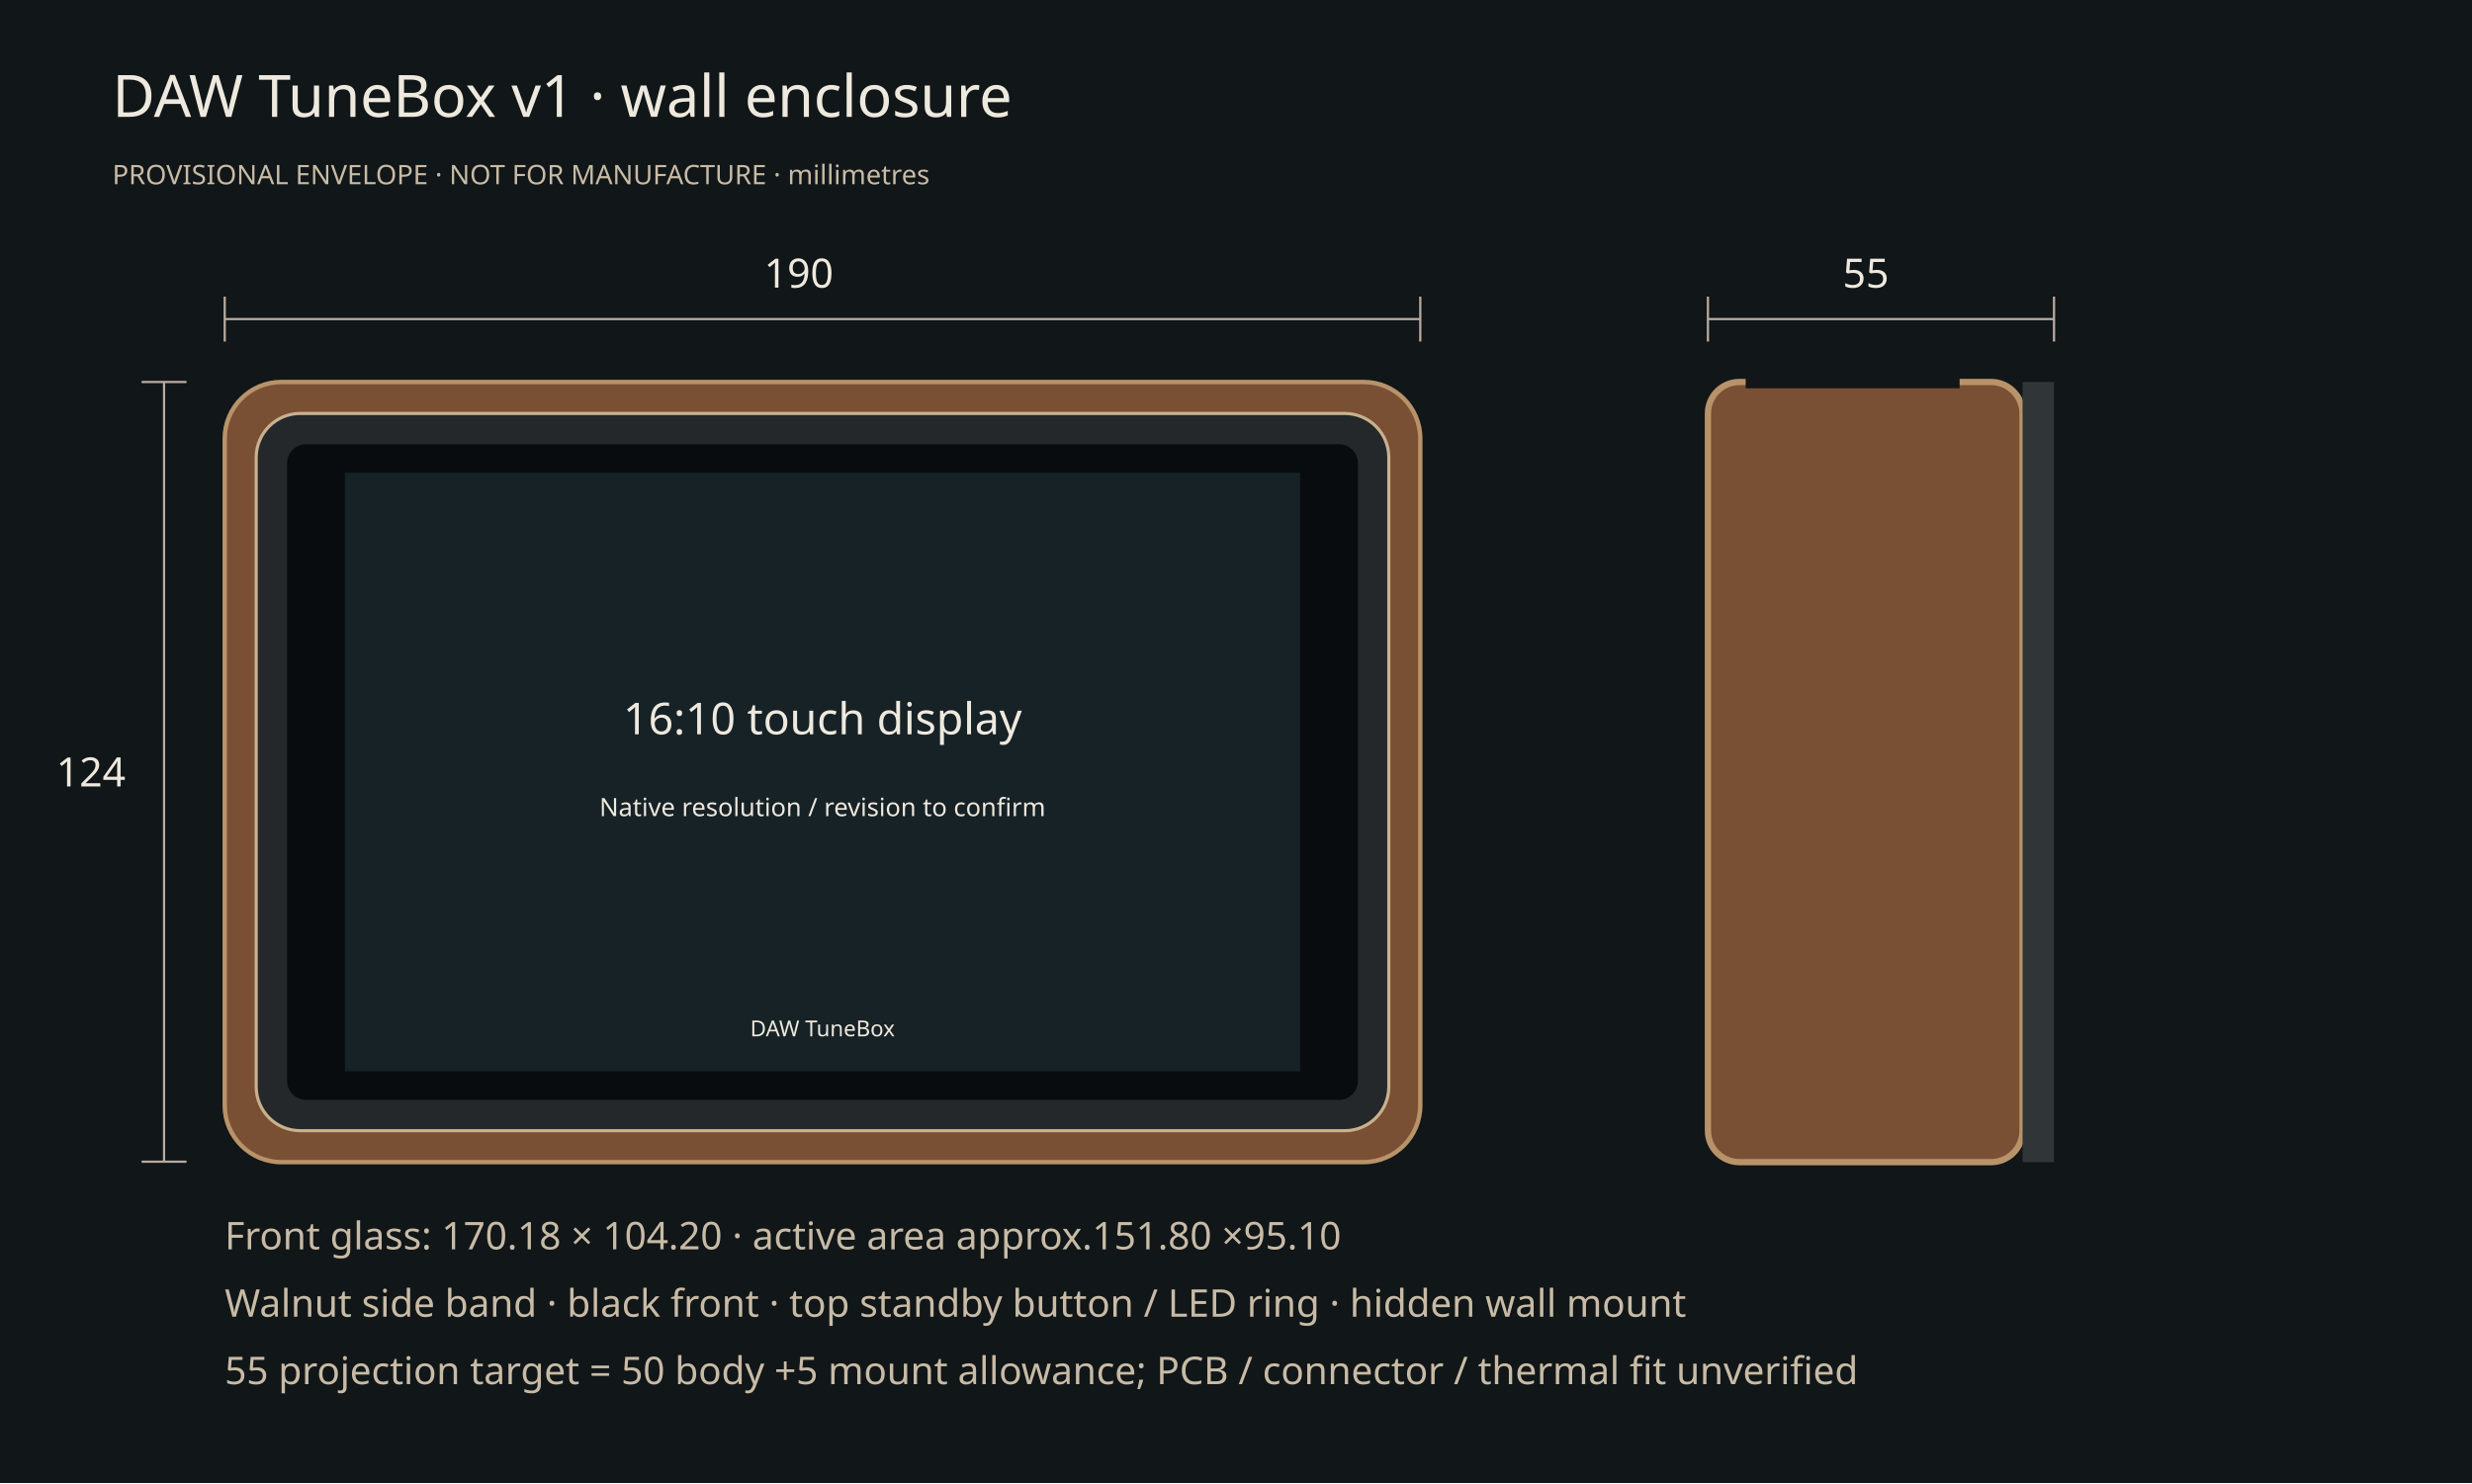
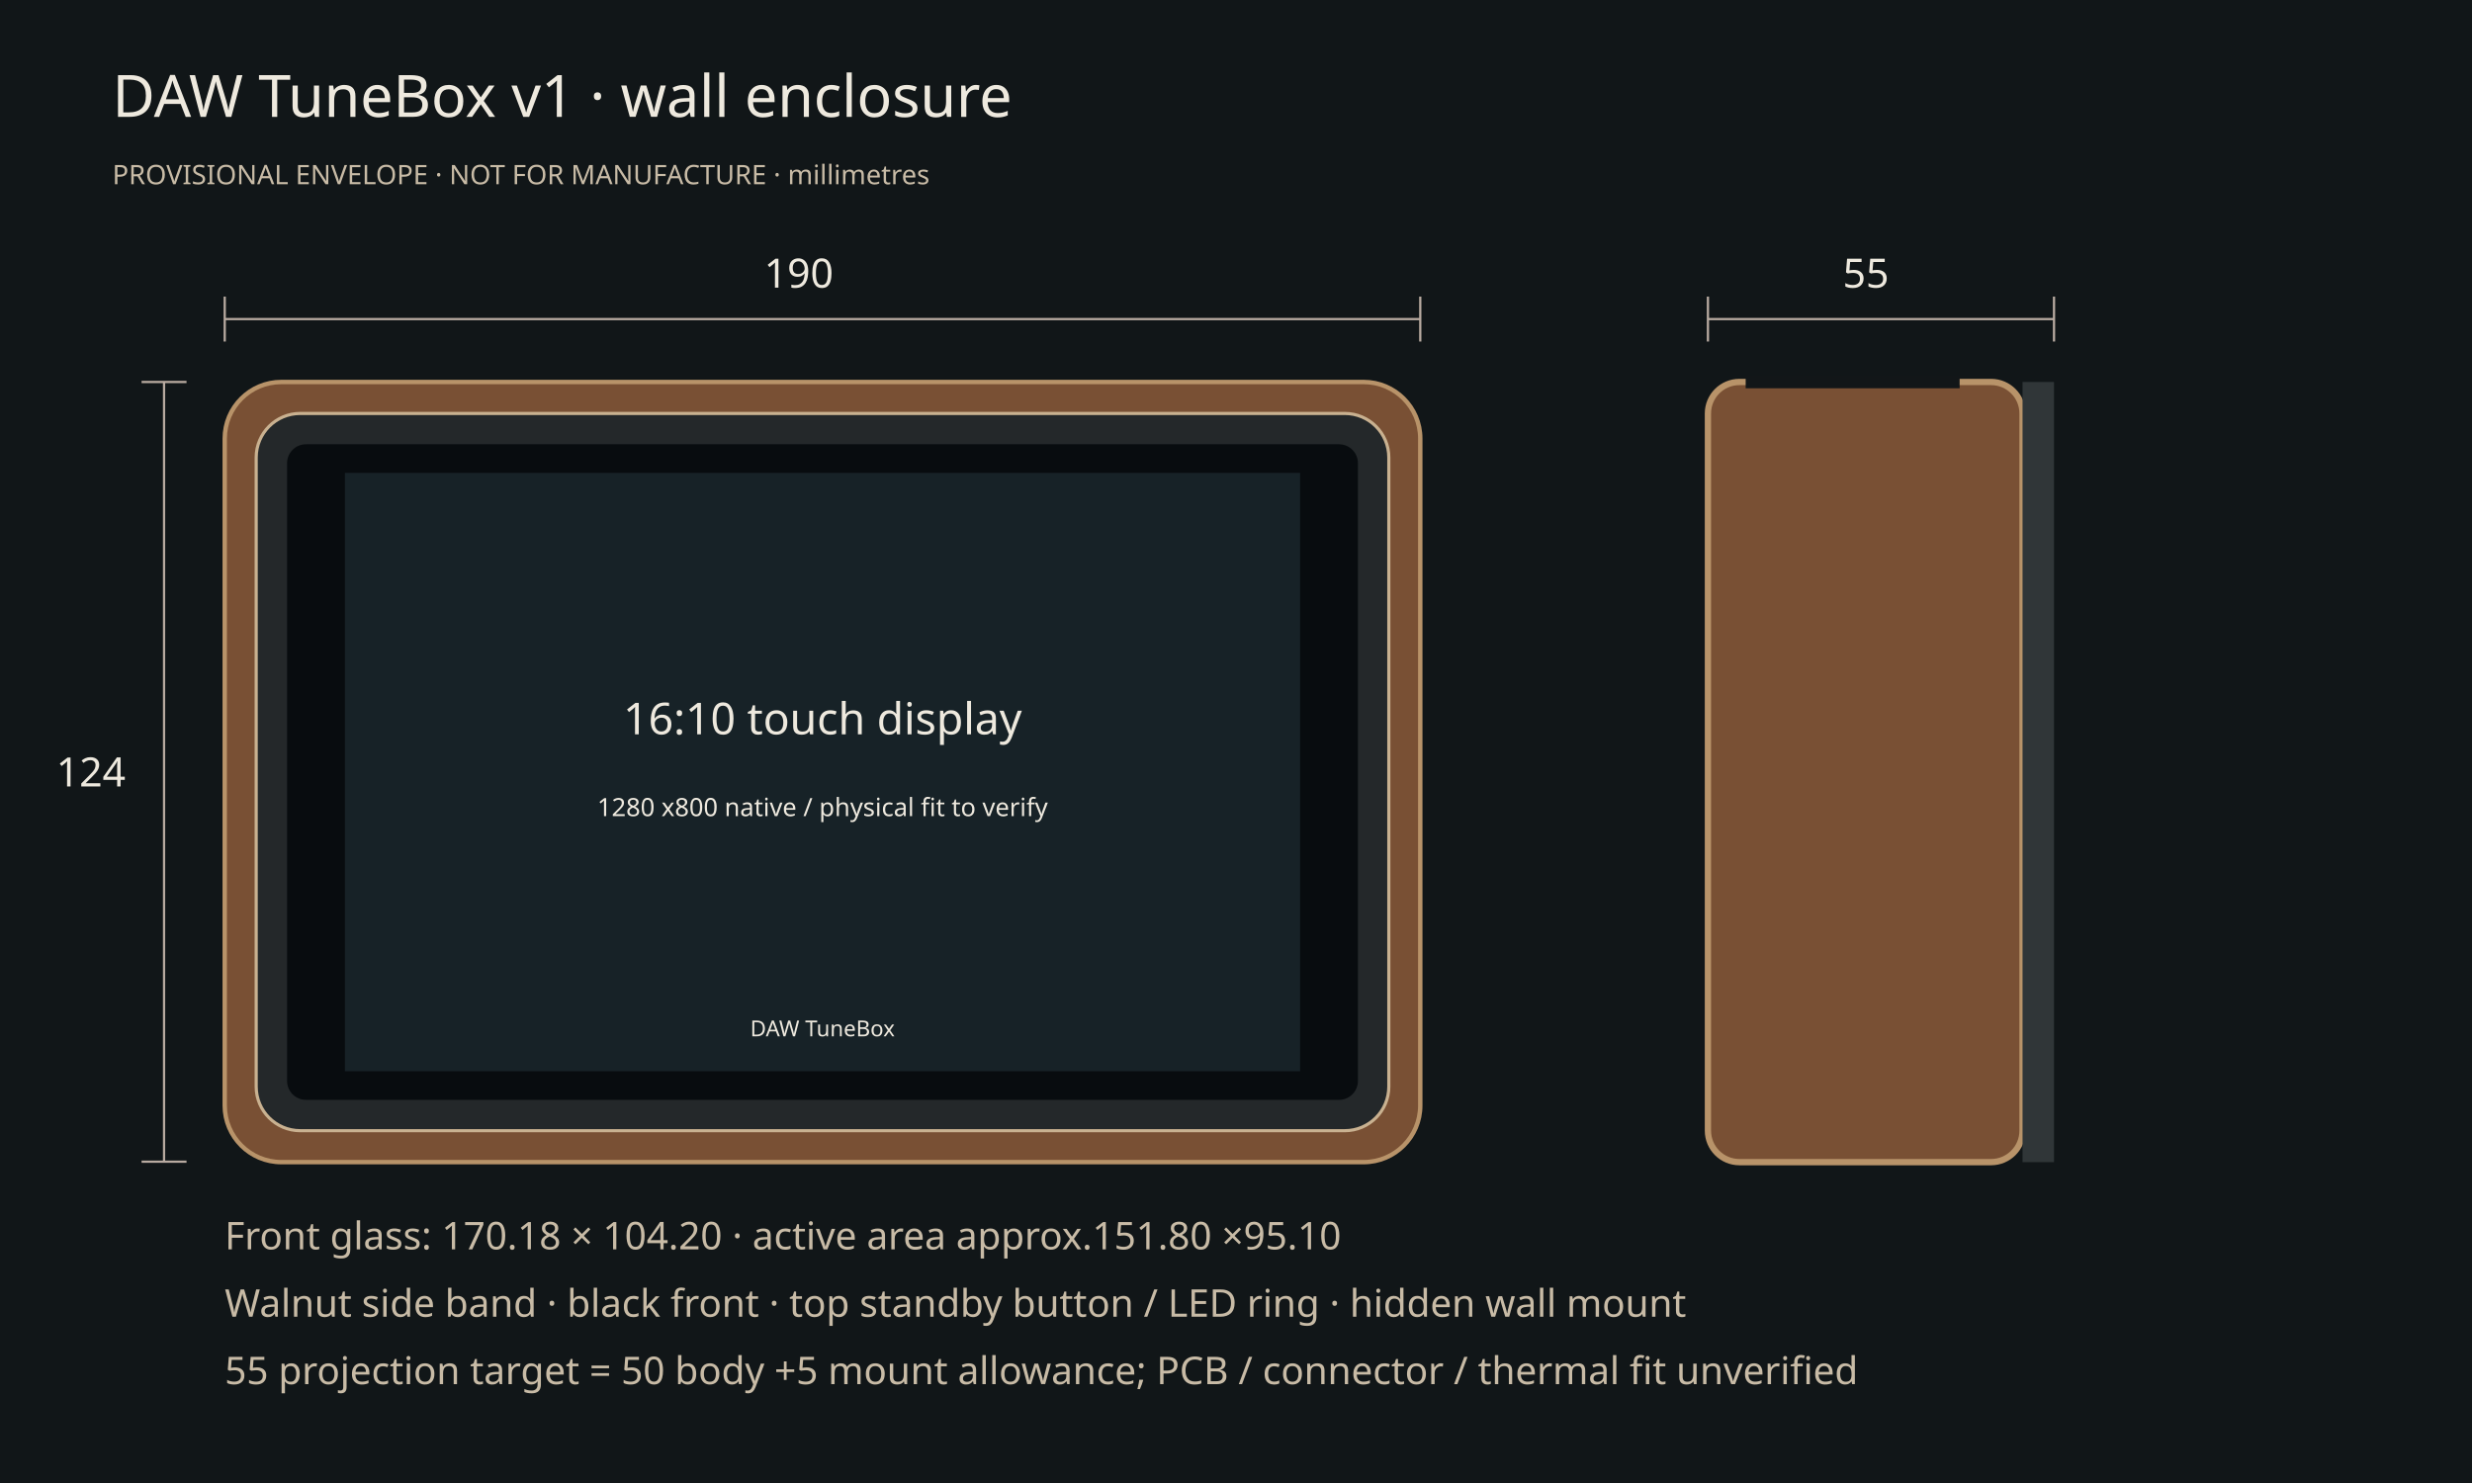
<svg xmlns="http://www.w3.org/2000/svg" width="1100" height="660" viewBox="0 0 1100 660" role="img" aria-labelledby="title desc">
  <rect width="1100" height="660" fill="#111618" />
  <g font-family="sans-serif" fill="#eee9de">
    <text x="50" y="52" font-size="26">DAW TuneBox v1 · wall enclosure</text>
    <text x="50" y="82" fill="#c8bba6">PROVISIONAL ENVELOPE · NOT FOR MANUFACTURE · millimetres</text>
  </g>
  <g transform="translate(100 170) scale(2.8)">
    <rect width="190" height="124" rx="9" fill="#795034" stroke="#b89369" stroke-width=".7" />
    <rect x="5" y="5" width="180" height="114" rx="7" fill="#24282a" stroke="#c9b190" stroke-width=".5" />
    <rect x="9.91" y="9.9" width="170.18" height="104.2" rx="3" fill="#080c0f" />
    <rect x="19.1" y="14.45" width="151.8" height="95.1" fill="#172227" />
    <g fill="#eee9de" font-family="sans-serif" text-anchor="middle">
      <text x="95" y="56" font-size="7">16:10 touch display</text>
-       <text x="95" y="69" font-size="4">Native resolution / revision to confirm</text>
+       <text x="95" y="69" font-size="4">1280 x800 native / physical fit to verify</text>
      <text x="95" y="104" font-size="3.5">DAW TuneBox</text>
    </g>
  </g>
  <g stroke="#b8aaa0" stroke-width="1" fill="none">
    <path d="M100 142H632M100 132v20M632 132v20M73 170v347M63 170h20M63 517h20" />
    <path d="M760 142h154M760 132v20M914 132v20" />
  </g>
  <g fill="#eee9de" font-family="sans-serif" font-size="18">
    <text x="340" y="128">190</text>
    <text x="25" y="350">124</text>
    <text x="820" y="128">55</text>
  </g>
  <g transform="translate(760 170) scale(2.8)">
    <rect width="50" height="124" rx="5" fill="#795034" stroke="#b89369" />
    <rect x="50" width="5" height="124" fill="#303638" />
    <path d="M6 0h34" stroke="#121618" stroke-width="2" />
  </g>
  <g font-family="sans-serif" fill="#c8bba6" font-size="17">
    <text x="100" y="556">Front glass: 170.18 × 104.20 · active area approx.151.80 ×95.10</text>
    <text x="100" y="586">Walnut side band · black front · top standby button / LED ring · hidden wall mount</text>
    <text x="100" y="616">55 projection target = 50 body +5 mount allowance; PCB / connector / thermal fit unverified</text>
  </g>
</svg>
